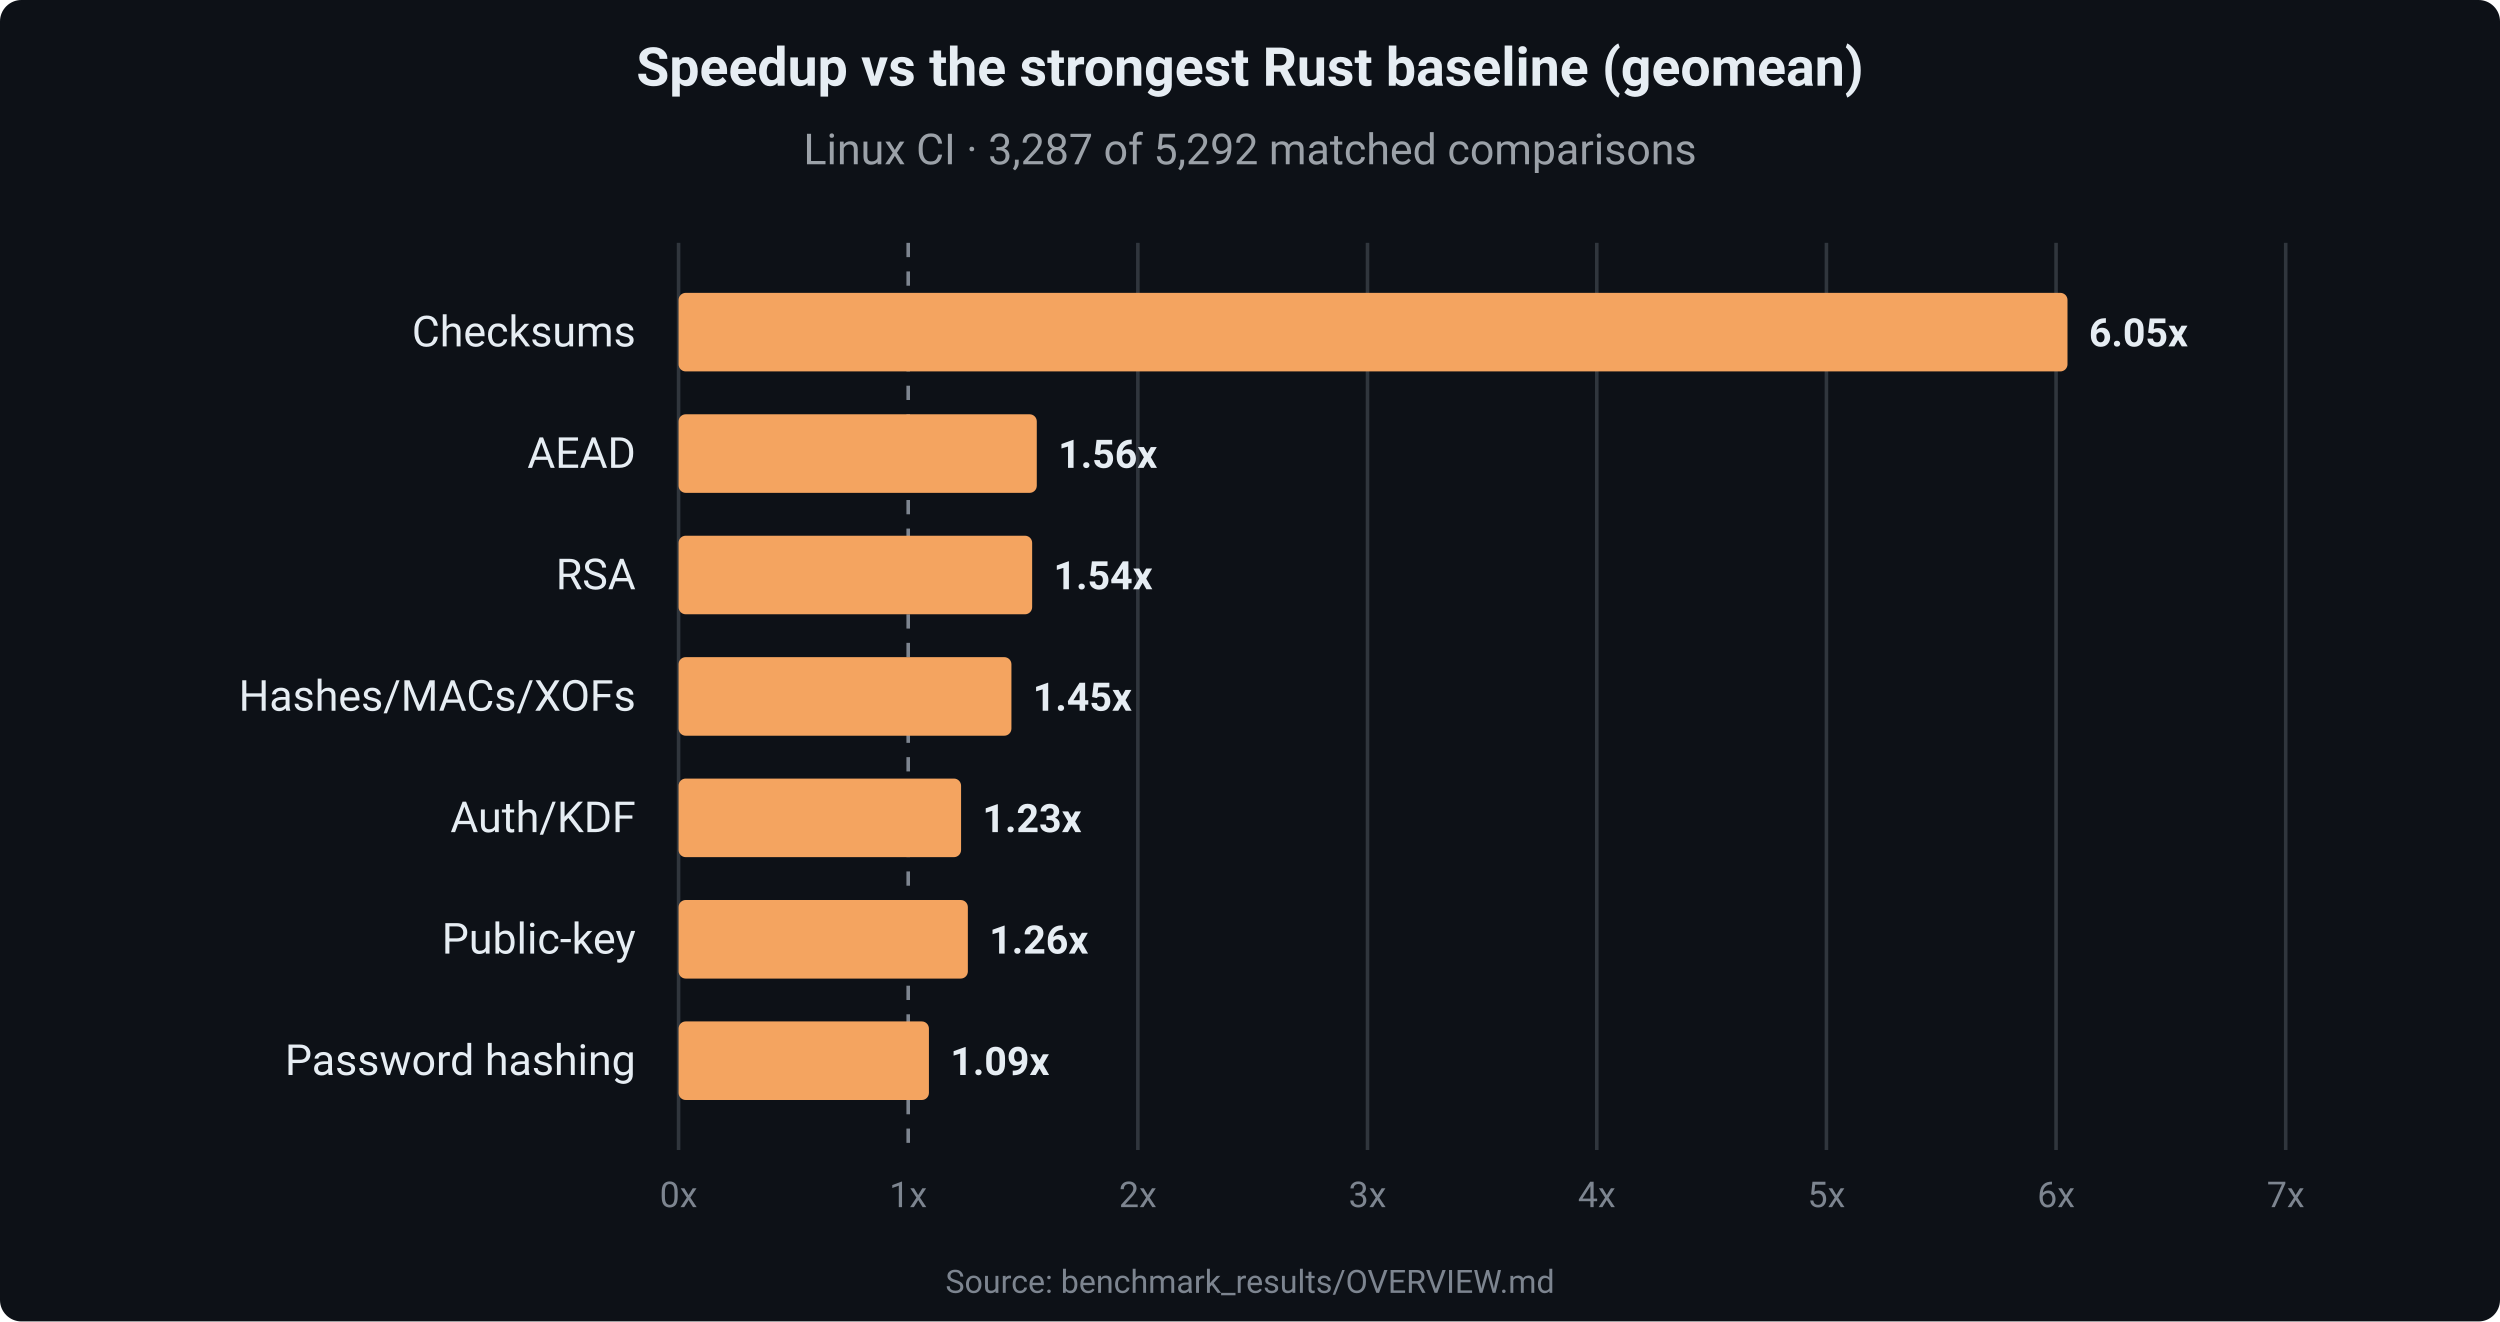
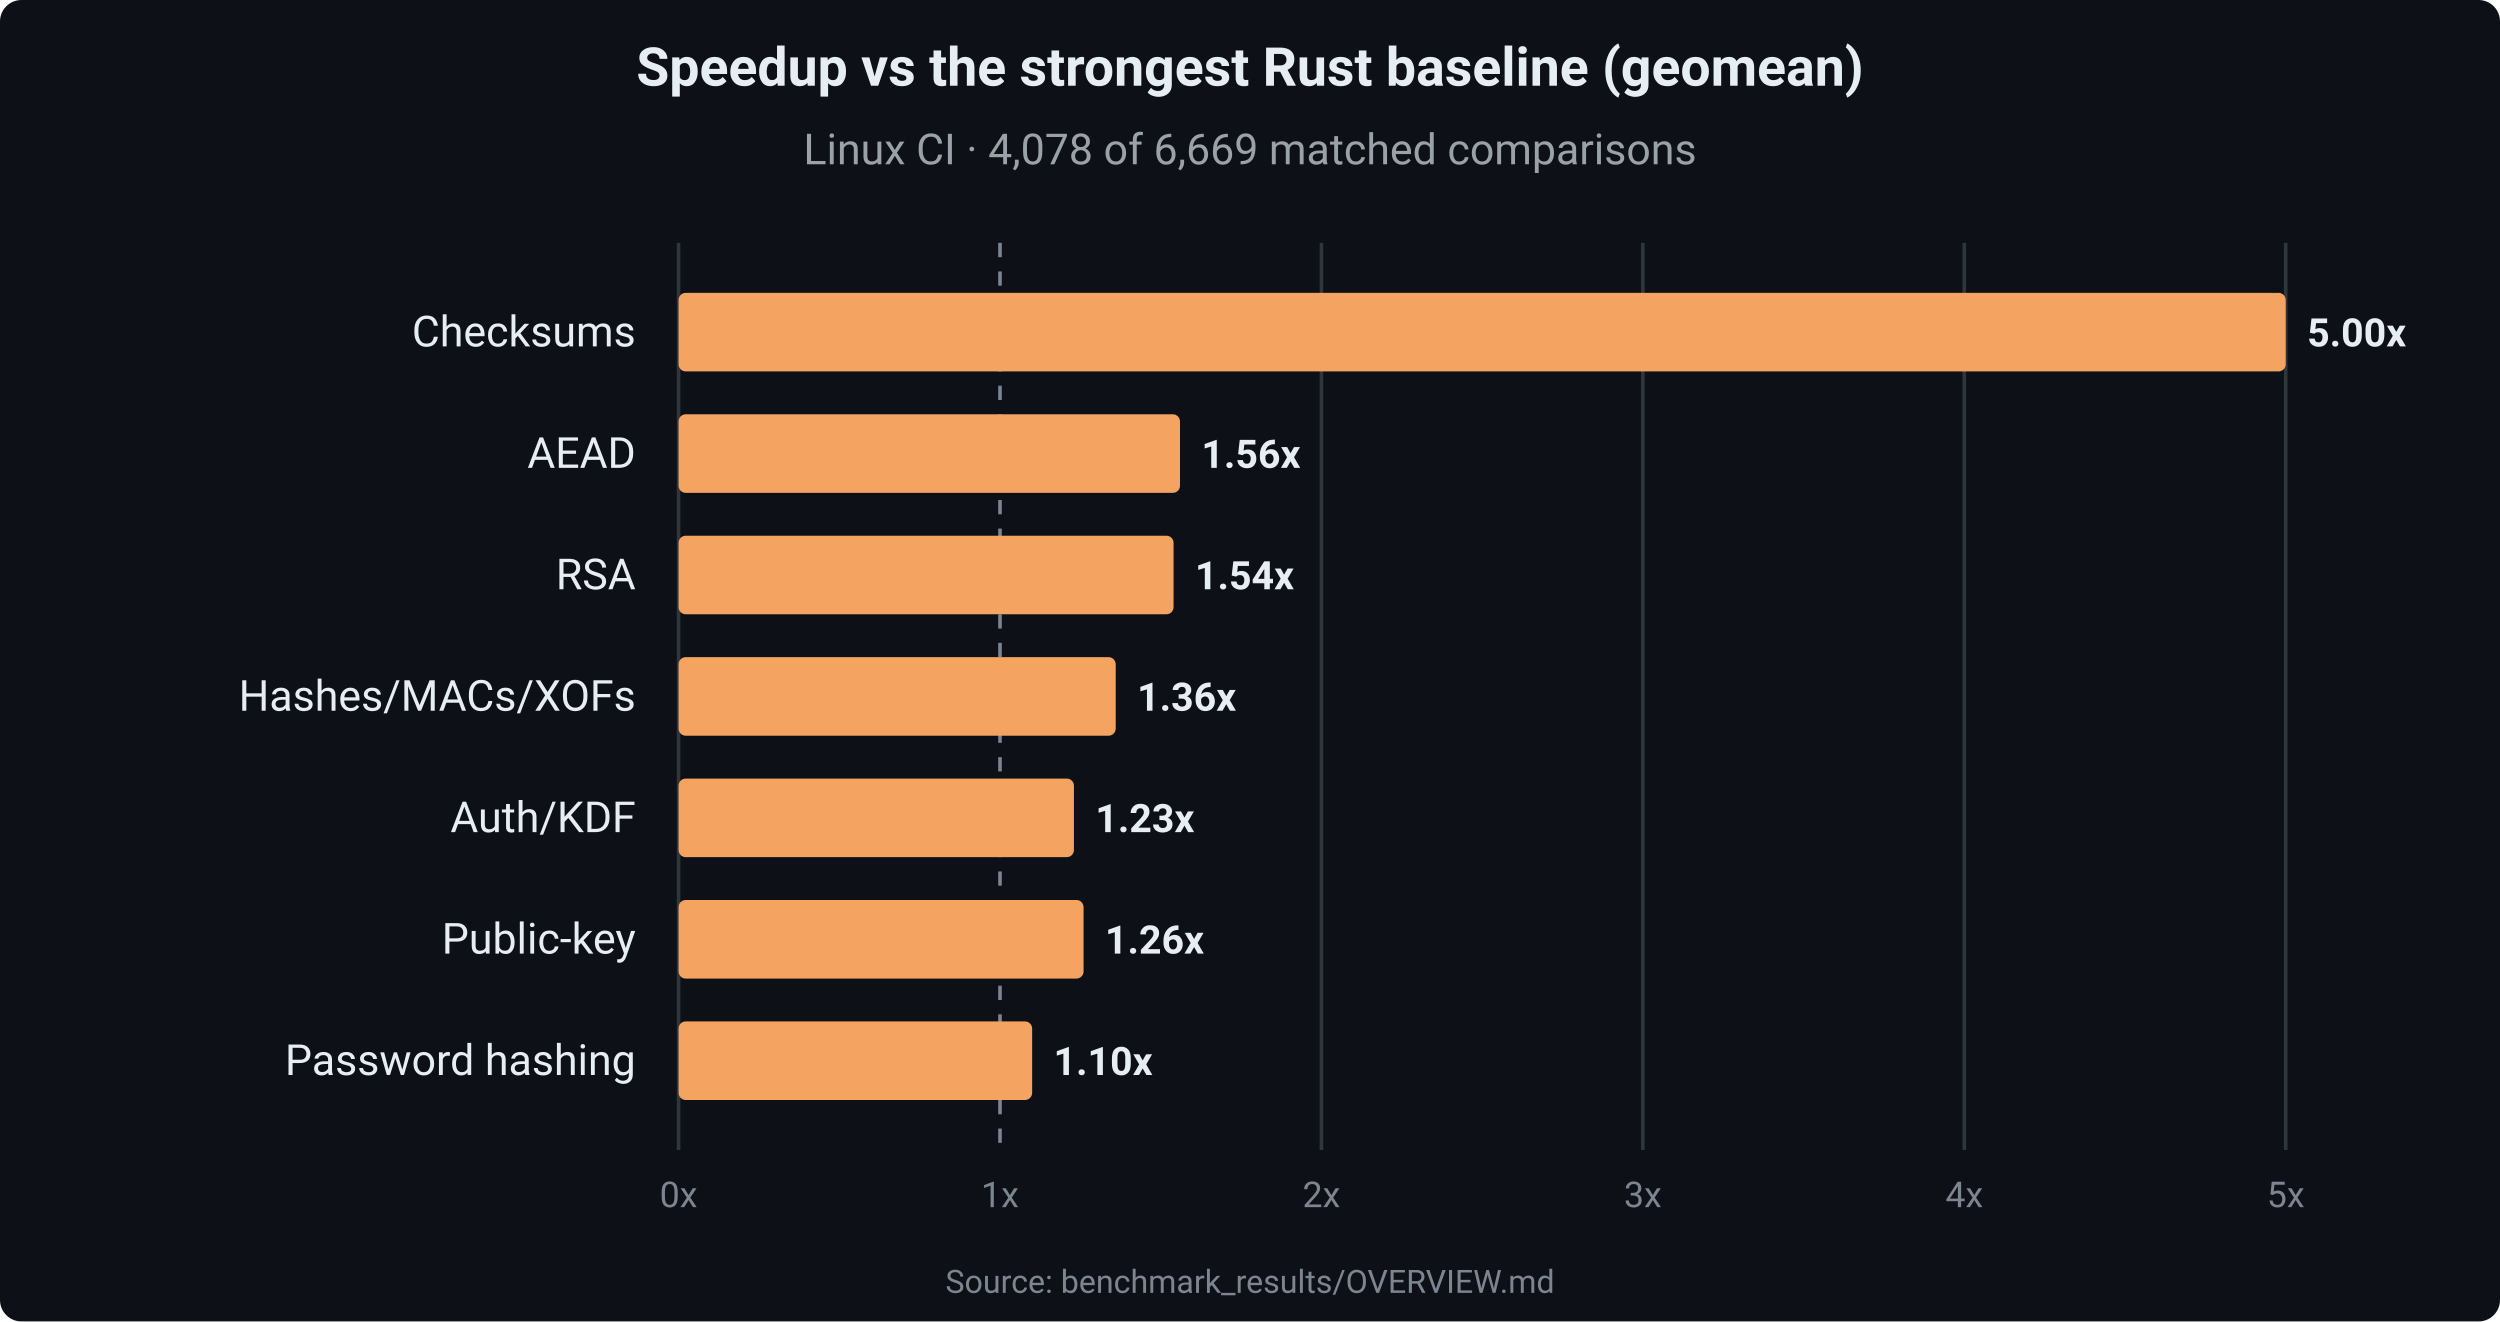
<svg xmlns="http://www.w3.org/2000/svg" viewBox="0 0 700 370">
  <style>text { font-family: -apple-system, BlinkMacSystemFont, 'Segoe UI', Roboto, sans-serif; }</style>
  <rect x="0" y="0" width="700" height="370" fill="#0d1117" rx="6" />
  <text x="350" y="24" text-anchor="middle" font-size="15" font-weight="600" fill="#e6edf3">Speedup vs the strongest Rust baseline (geomean)</text>
-   <text x="350" y="46" text-anchor="middle" font-size="12" fill="#9ba1a8">Linux CI · 3,287 of 5,292 matched comparisons</text>
+   <text x="350" y="46" text-anchor="middle" font-size="12" fill="#9ba1a8">Linux CI · 4,078 of 6,669 matched comparisons</text>
  <line x1="190.0" y1="68.0" x2="190.0" y2="322.0" stroke="#30363d" stroke-width="1" />
  <text x="190.0" y="338" text-anchor="middle" font-size="10" fill="#7d8590">0x</text>
-   <line x1="254.3" y1="68.0" x2="254.3" y2="322.0" stroke="#7d8590" stroke-width="1" stroke-dasharray="4,4" />
-   <text x="254.3" y="338" text-anchor="middle" font-size="10" fill="#7d8590">1x</text>
-   <line x1="318.6" y1="68.0" x2="318.6" y2="322.0" stroke="#30363d" stroke-width="1" />
-   <text x="318.6" y="338" text-anchor="middle" font-size="10" fill="#7d8590">2x</text>
-   <line x1="382.9" y1="68.0" x2="382.9" y2="322.0" stroke="#30363d" stroke-width="1" />
-   <text x="382.9" y="338" text-anchor="middle" font-size="10" fill="#7d8590">3x</text>
-   <line x1="447.1" y1="68.0" x2="447.1" y2="322.0" stroke="#30363d" stroke-width="1" />
-   <text x="447.1" y="338" text-anchor="middle" font-size="10" fill="#7d8590">4x</text>
-   <line x1="511.4" y1="68.0" x2="511.4" y2="322.0" stroke="#30363d" stroke-width="1" />
-   <text x="511.4" y="338" text-anchor="middle" font-size="10" fill="#7d8590">5x</text>
-   <line x1="575.7" y1="68.0" x2="575.7" y2="322.0" stroke="#30363d" stroke-width="1" />
-   <text x="575.7" y="338" text-anchor="middle" font-size="10" fill="#7d8590">6x</text>
+   <line x1="280.0" y1="68.0" x2="280.0" y2="322.0" stroke="#7d8590" stroke-width="1" stroke-dasharray="4,4" />
+   <text x="280.0" y="338" text-anchor="middle" font-size="10" fill="#7d8590">1x</text>
+   <line x1="370.0" y1="68.0" x2="370.0" y2="322.0" stroke="#30363d" stroke-width="1" />
+   <text x="370.0" y="338" text-anchor="middle" font-size="10" fill="#7d8590">2x</text>
+   <line x1="460.0" y1="68.0" x2="460.0" y2="322.0" stroke="#30363d" stroke-width="1" />
+   <text x="460.0" y="338" text-anchor="middle" font-size="10" fill="#7d8590">3x</text>
+   <line x1="550.0" y1="68.0" x2="550.0" y2="322.0" stroke="#30363d" stroke-width="1" />
+   <text x="550.0" y="338" text-anchor="middle" font-size="10" fill="#7d8590">4x</text>
  <line x1="640.0" y1="68.0" x2="640.0" y2="322.0" stroke="#30363d" stroke-width="1" />
-   <text x="640.0" y="338" text-anchor="middle" font-size="10" fill="#7d8590">7x</text>
+   <text x="640.0" y="338" text-anchor="middle" font-size="10" fill="#7d8590">5x</text>
  <text x="178.0" y="97.0" text-anchor="end" font-size="12" fill="#e6edf3">Checksums</text>
-   <rect x="190.0" y="82.0" width="388.9" height="22.0" fill="#f4a460" rx="2" />
-   <text x="584.9" y="97.0" font-size="11" font-weight="600" fill="#e6edf3">6.05x</text>
+   <rect x="190.0" y="82.0" width="450.0" height="22.0" fill="#f4a460" rx="2" />
+   <text x="646.0" y="97.0" font-size="11" font-weight="600" fill="#e6edf3">5.00x</text>
  <text x="178.0" y="131.0" text-anchor="end" font-size="12" fill="#e6edf3">AEAD</text>
-   <rect x="190.0" y="116.0" width="100.3" height="22.0" fill="#f4a460" rx="2" />
-   <text x="296.3" y="131.0" font-size="11" font-weight="600" fill="#e6edf3">1.56x</text>
+   <rect x="190.0" y="116.0" width="140.4" height="22.0" fill="#f4a460" rx="2" />
+   <text x="336.4" y="131.0" font-size="11" font-weight="600" fill="#e6edf3">1.56x</text>
  <text x="178.0" y="165.0" text-anchor="end" font-size="12" fill="#e6edf3">RSA</text>
-   <rect x="190.0" y="150.0" width="99.0" height="22.0" fill="#f4a460" rx="2" />
-   <text x="295.0" y="165.0" font-size="11" font-weight="600" fill="#e6edf3">1.54x</text>
+   <rect x="190.0" y="150.0" width="138.6" height="22.0" fill="#f4a460" rx="2" />
+   <text x="334.6" y="165.0" font-size="11" font-weight="600" fill="#e6edf3">1.54x</text>
  <text x="178.0" y="199.0" text-anchor="end" font-size="12" fill="#e6edf3">Hashes/MACs/XOFs</text>
-   <rect x="190.0" y="184.0" width="93.2" height="22.0" fill="#f4a460" rx="2" />
-   <text x="289.2" y="199.0" font-size="11" font-weight="600" fill="#e6edf3">1.45x</text>
+   <rect x="190.0" y="184.0" width="122.4" height="22.0" fill="#f4a460" rx="2" />
+   <text x="318.4" y="199.0" font-size="11" font-weight="600" fill="#e6edf3">1.36x</text>
  <text x="178.0" y="233.0" text-anchor="end" font-size="12" fill="#e6edf3">Auth/KDF</text>
-   <rect x="190.0" y="218.0" width="79.1" height="22.0" fill="#f4a460" rx="2" />
-   <text x="275.1" y="233.0" font-size="11" font-weight="600" fill="#e6edf3">1.23x</text>
+   <rect x="190.0" y="218.0" width="110.7" height="22.0" fill="#f4a460" rx="2" />
+   <text x="306.7" y="233.0" font-size="11" font-weight="600" fill="#e6edf3">1.23x</text>
  <text x="178.0" y="267.0" text-anchor="end" font-size="12" fill="#e6edf3">Public-key</text>
-   <rect x="190.0" y="252.0" width="81.0" height="22.0" fill="#f4a460" rx="2" />
-   <text x="277.0" y="267.0" font-size="11" font-weight="600" fill="#e6edf3">1.26x</text>
+   <rect x="190.0" y="252.0" width="113.4" height="22.0" fill="#f4a460" rx="2" />
+   <text x="309.4" y="267.0" font-size="11" font-weight="600" fill="#e6edf3">1.26x</text>
  <text x="178.0" y="301.0" text-anchor="end" font-size="12" fill="#e6edf3">Password hashing</text>
-   <rect x="190.0" y="286.0" width="70.1" height="22.0" fill="#f4a460" rx="2" />
-   <text x="266.1" y="301.0" font-size="11" font-weight="600" fill="#e6edf3">1.09x</text>
+   <rect x="190.0" y="286.0" width="99.0" height="22.0" fill="#f4a460" rx="2" />
+   <text x="295.0" y="301.0" font-size="11" font-weight="600" fill="#e6edf3">1.10x</text>
  <text x="350" y="362" text-anchor="middle" font-size="9" fill="#7d8590">Source: benchmark_results/OVERVIEW.md</text>
</svg>
